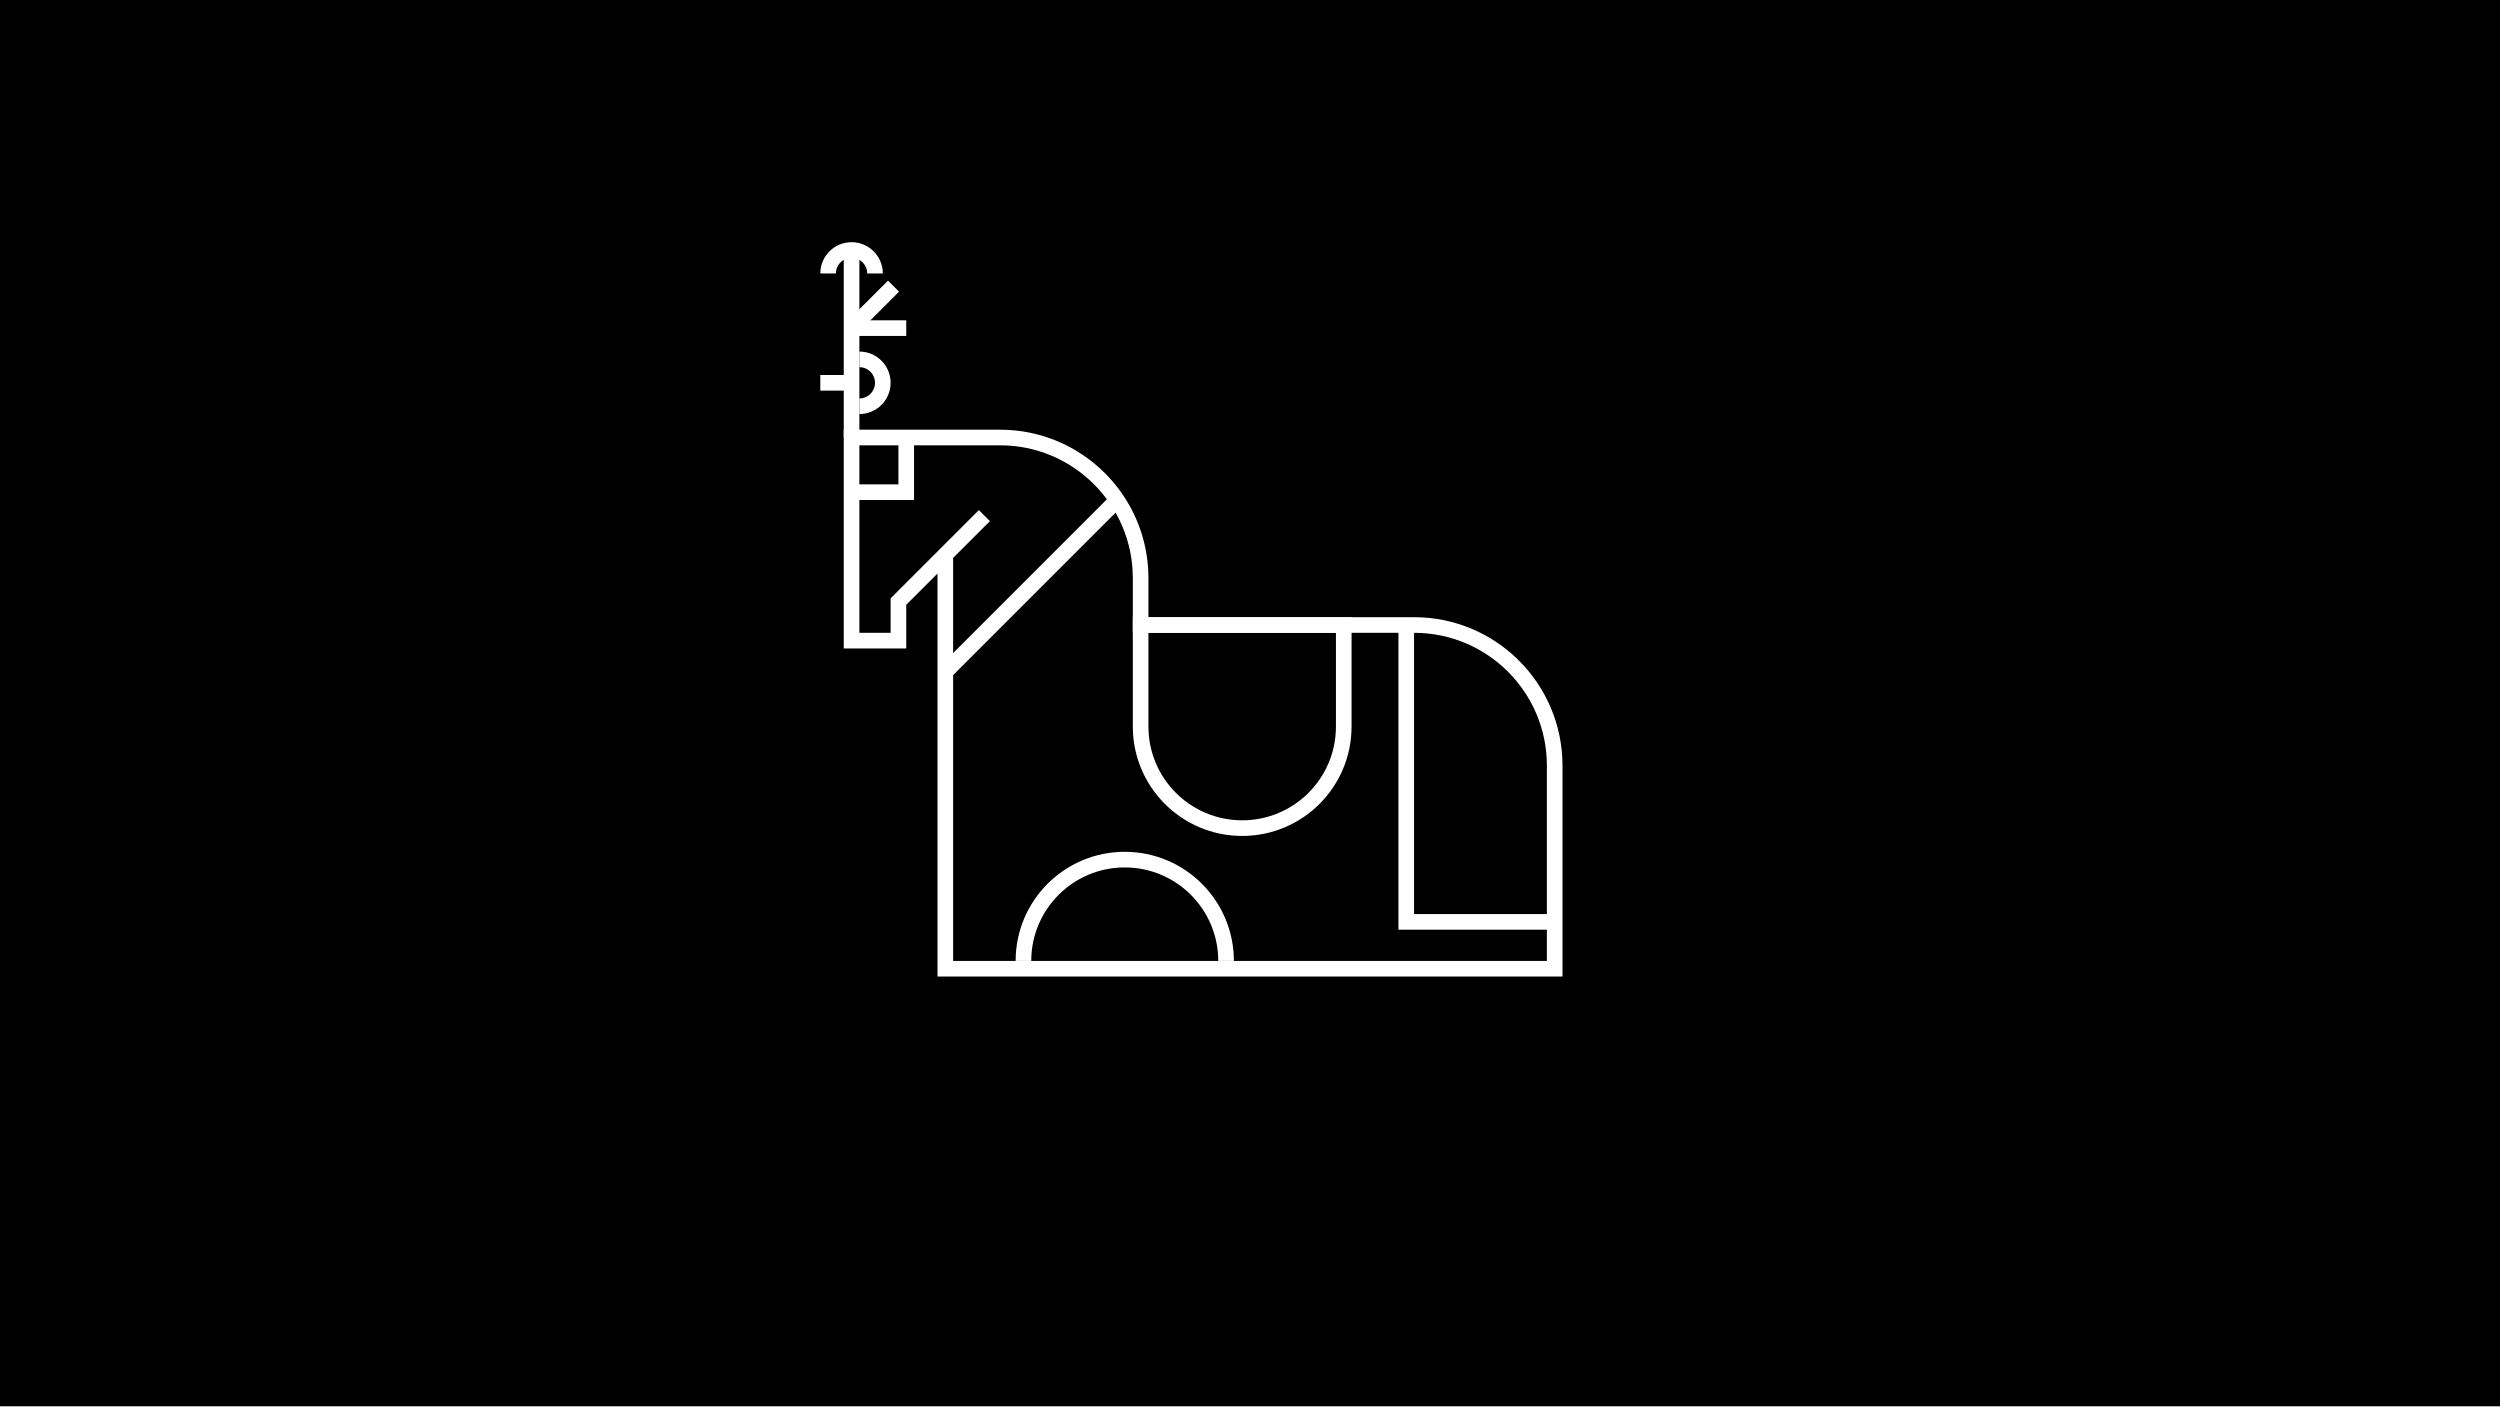
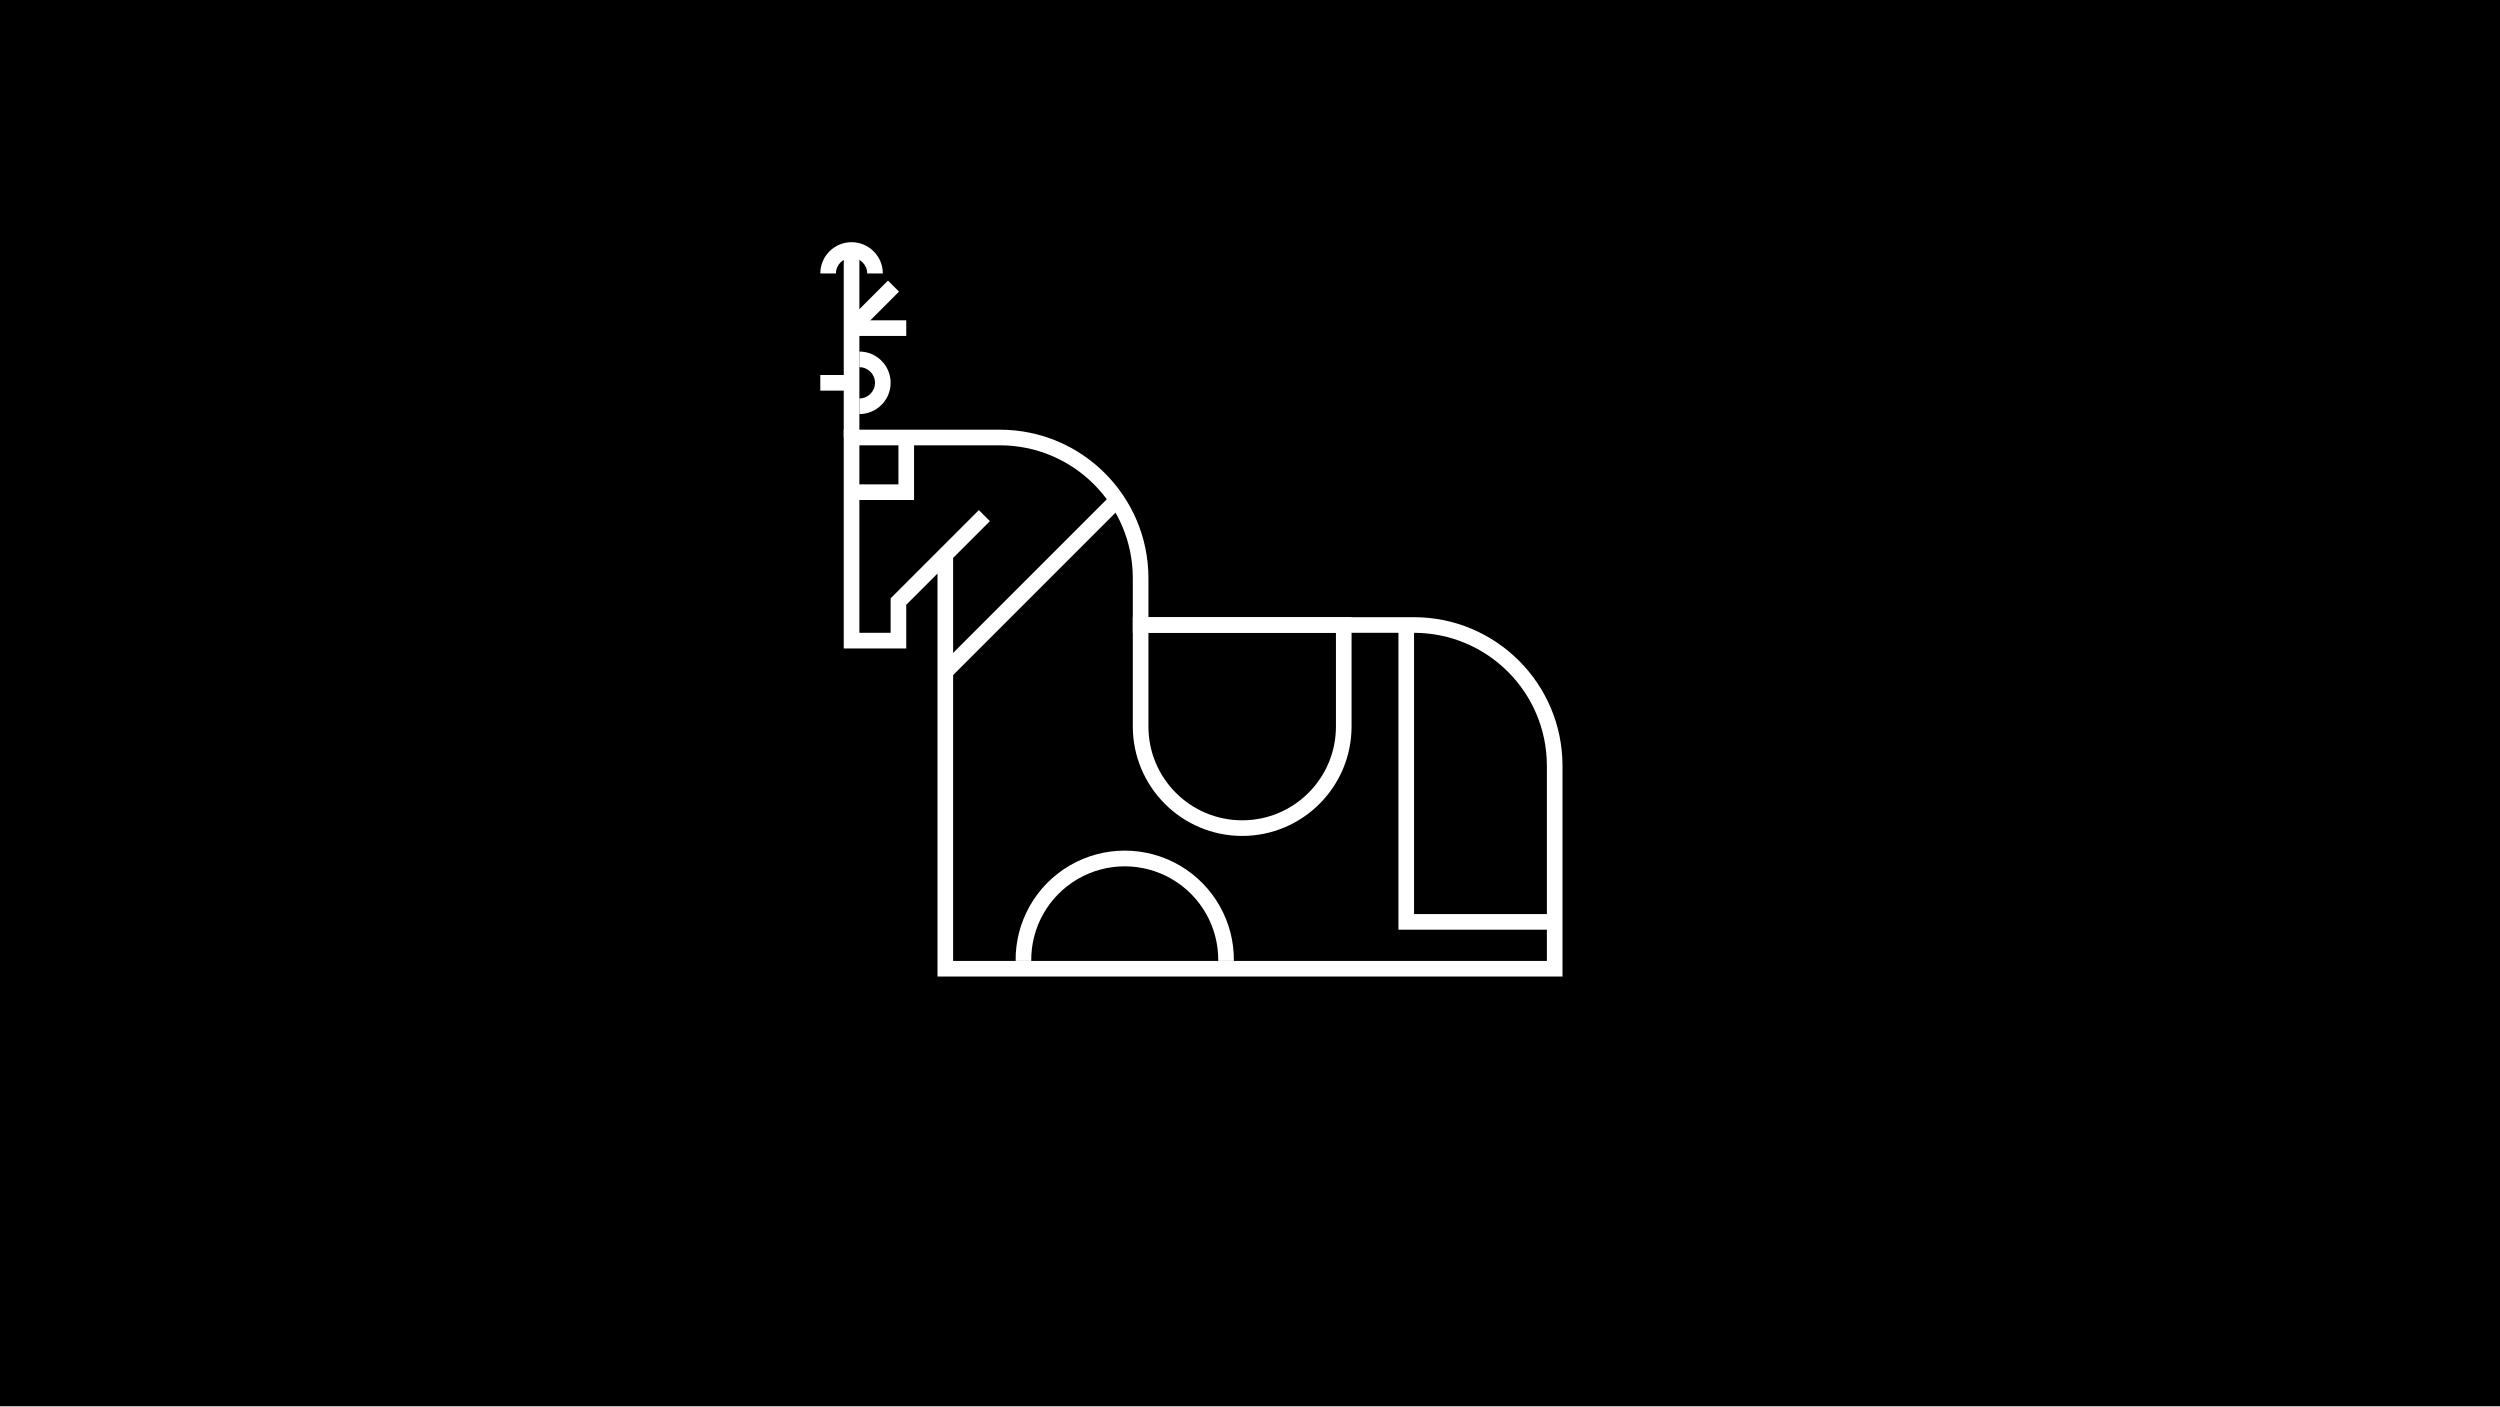
<svg xmlns="http://www.w3.org/2000/svg" viewBox="0 0 1920 1080">
  <defs>
-     <style>.cls-1{fill:none;stroke:#fff;stroke-miterlimit:10;stroke-width:12px;}</style>
+     <style>.cls-1{fill:#fff;}</style>
  </defs>
  <g id="Background">
    <path d="M0,0V1080H1920V0Z" />
  </g>
  <g id="Graphics">
-     <line class="cls-1" x1="654" y1="336" x2="654" y2="192" />
-     <line class="cls-1" x1="654" y1="252" x2="696" y2="252" />
-     <line class="cls-1" x1="654" y1="252" x2="686.22" y2="219.78" />
-     <line class="cls-1" x1="650.62" y1="294" x2="630" y2="294" />
-     <path class="cls-1" d="M660,276a18,18,0,0,1,0,36" />
-     <path class="cls-1" d="M672,210a18,18,0,0,0-36,0" />
-     <path class="cls-1" d="M786,738a77.81,77.81,0,0,1,77.81-77.81h0A77.81,77.81,0,0,1,941.61,738" />
-     <line class="cls-1" x1="858" y1="384" x2="726" y2="516" />
-     <path class="cls-1" d="M756,396l-66,66v30H654V336H768A108,108,0,0,1,876,444v36h210a108,108,0,0,1,108,108V744H726V426" />
-     <polyline class="cls-1" points="1194 708 1080 708 1080 480" />
-     <polyline class="cls-1" points="696 336 696 378 654 378" />
-     <path class="cls-1" d="M876,480h156a0,0,0,0,1,0,0v78a78,78,0,0,1-78,78h0a78,78,0,0,1-78-78V480A0,0,0,0,1,876,480Z" />
+     <rect class="cls-1" x="648" y="192" width="12" height="144" />
+     <rect class="cls-1" x="654" y="246" width="42" height="12" />
+     <rect class="cls-1" x="647.33" y="229.89" width="45.57" height="12" transform="translate(29.45 542.89) rotate(-45)" />
+     <rect class="cls-1" x="630" y="288" width="20.62" height="12" />
+     <path class="cls-1" d="M660,318V306a12,12,0,0,0,0-24V270a24,24,0,0,1,0,48Z" />
+     <path class="cls-1" d="M678,210H666a12,12,0,0,0-24,0H630a24,24,0,0,1,48,0Z" />
+     <path class="cls-1" d="M947.61,738h-12A71.81,71.81,0,1,0,792,738H780a83.81,83.81,0,1,1,167.61,0Z" />
+     <rect class="cls-1" x="698.66" y="444" width="186.68" height="12" transform="translate(-86.24 691.78) rotate(-45)" />
+     <path class="cls-1" d="M1200,750H720V440.49l-24,24V498H648V330H768A114.13,114.13,0,0,1,882,444v30h204a114.13,114.13,0,0,1,114,114ZM732,738h456V588a102.12,102.12,0,0,0-102-102H870V444A102.12,102.12,0,0,0,768,342H660V486h24V459.51l67.76-67.75,8.48,8.48L732,428.49Z" />
+     <polygon class="cls-1" points="1194 714 1074 714 1074 480 1086 480 1086 702 1194 702 1194 714" />
+     <polygon class="cls-1" points="702 384 654 384 654 372 690 372 690 336 702 336 702 384" />
+     <path class="cls-1" d="M954,642a84.09,84.09,0,0,1-84-84V474h168v84A84.09,84.09,0,0,1,954,642ZM882,486v72a72,72,0,0,0,144,0V486Z" />
  </g>
</svg>
